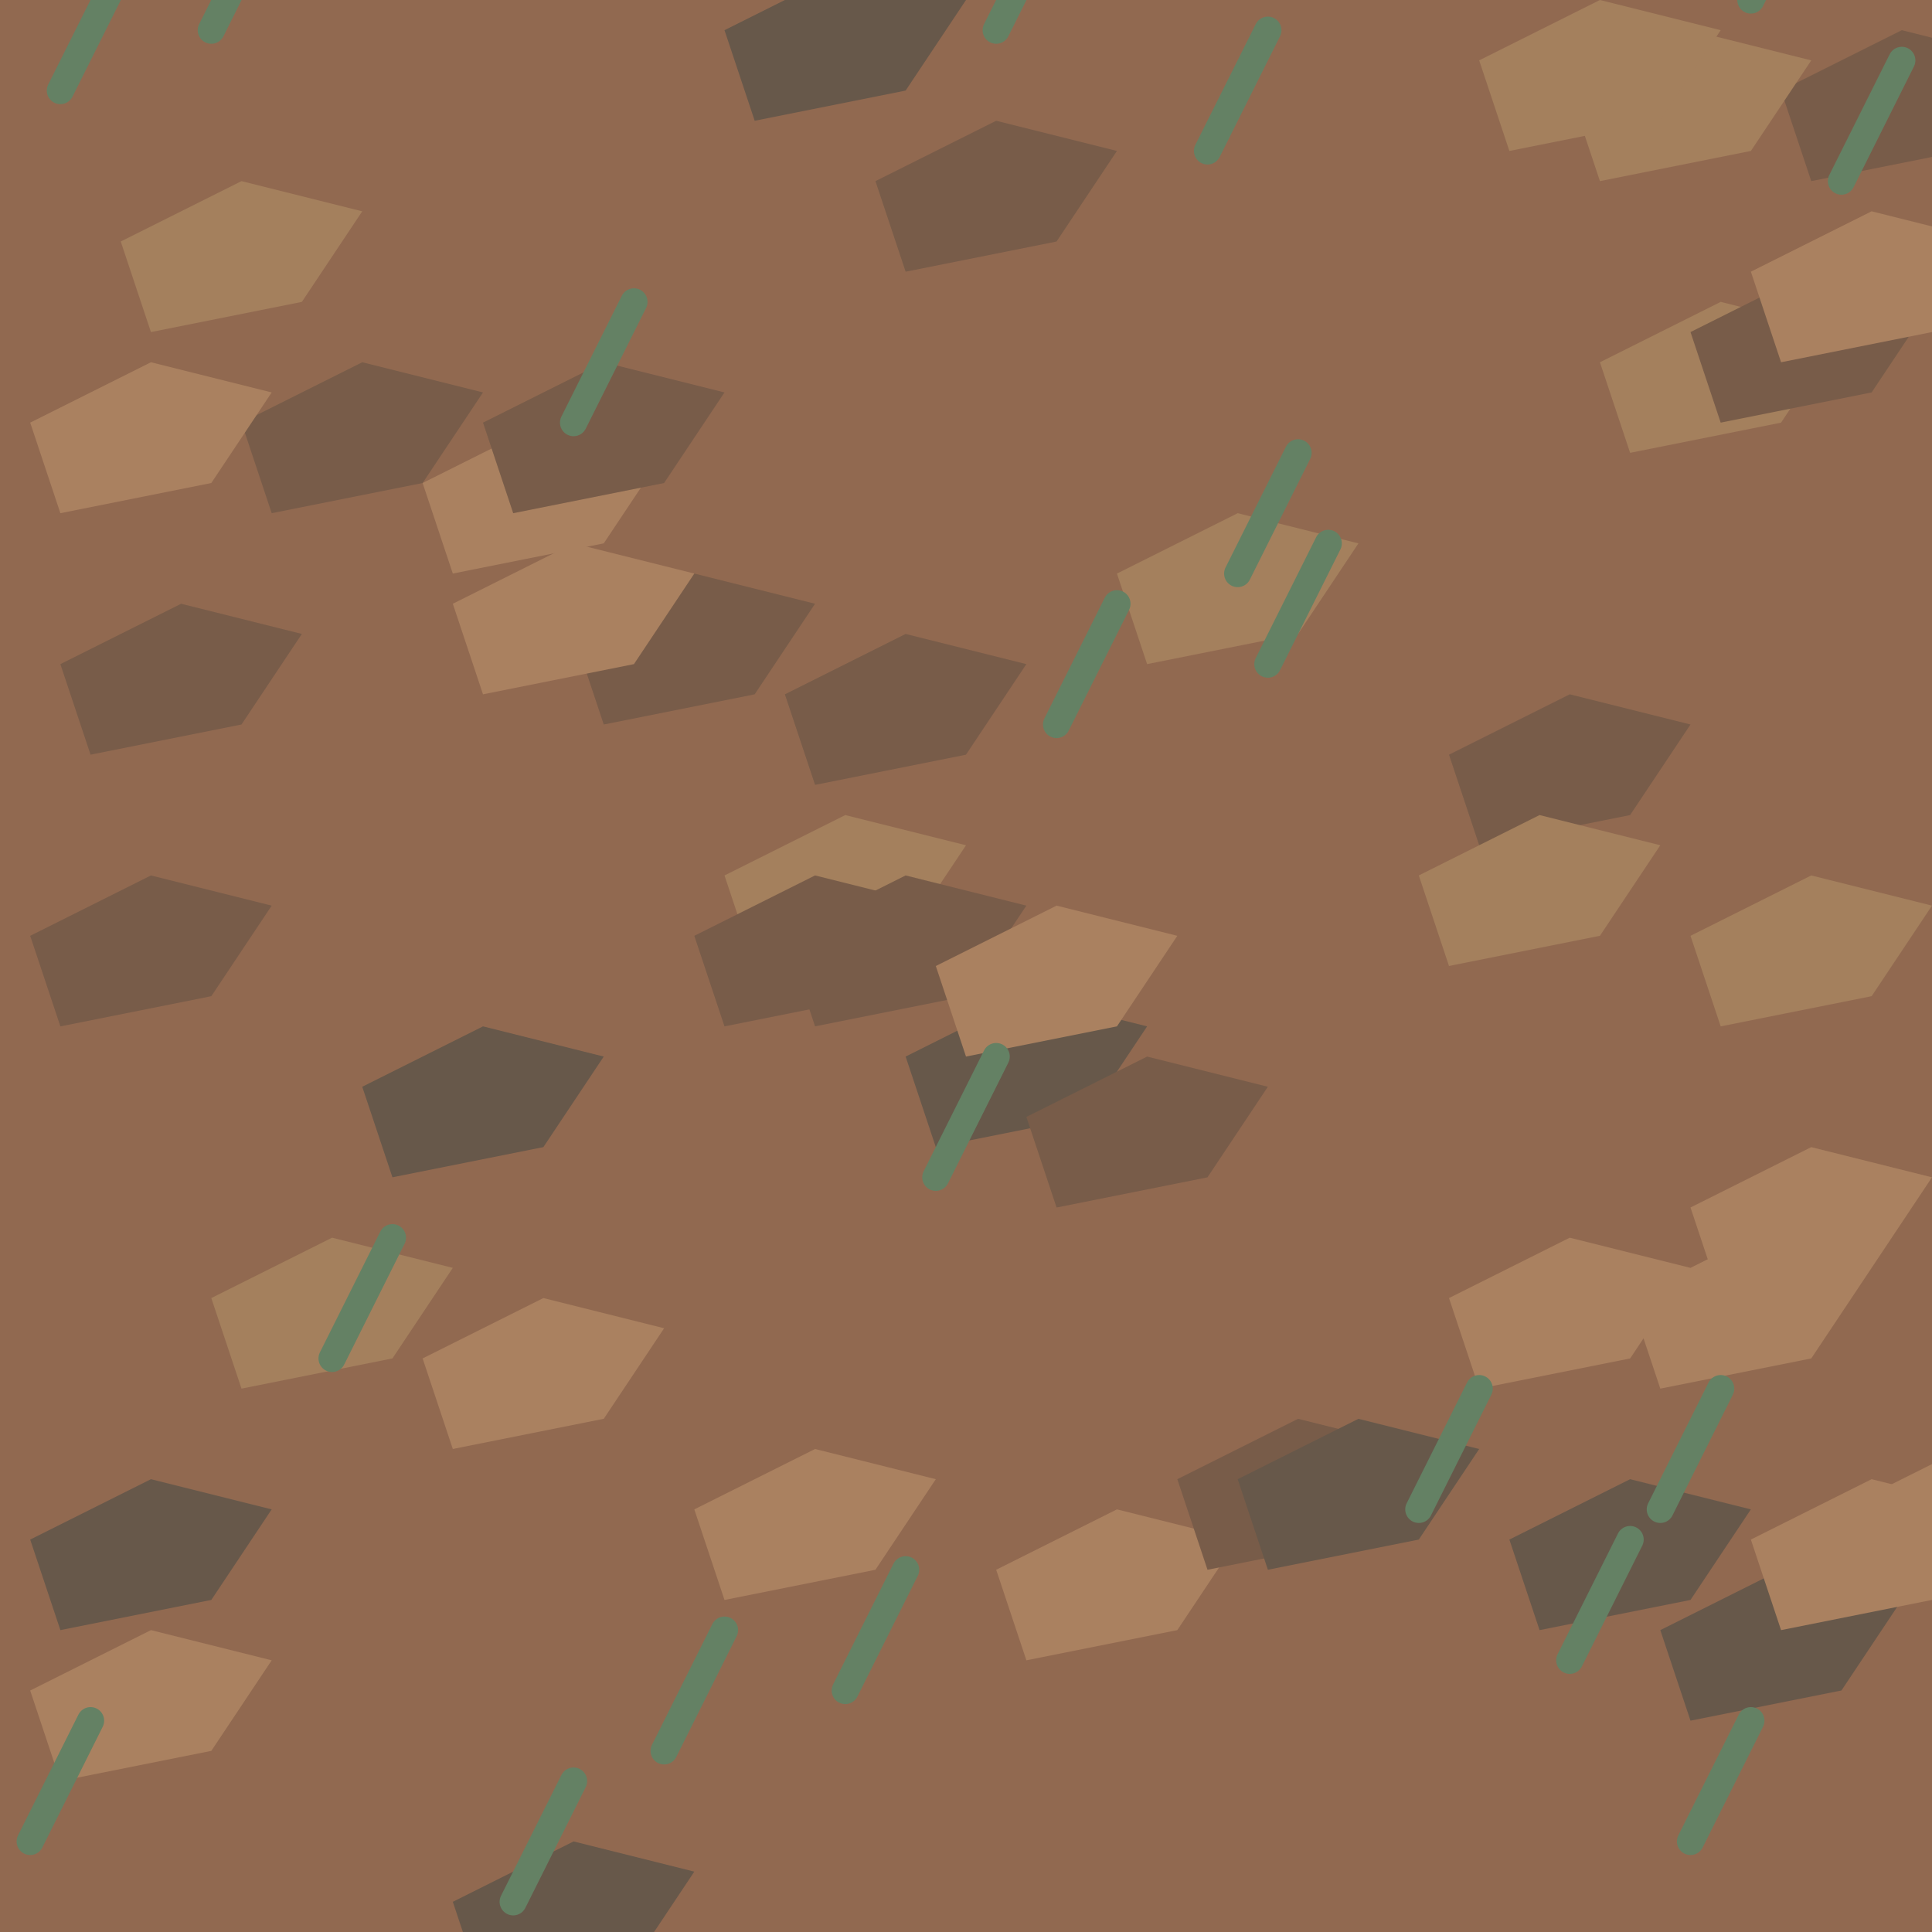
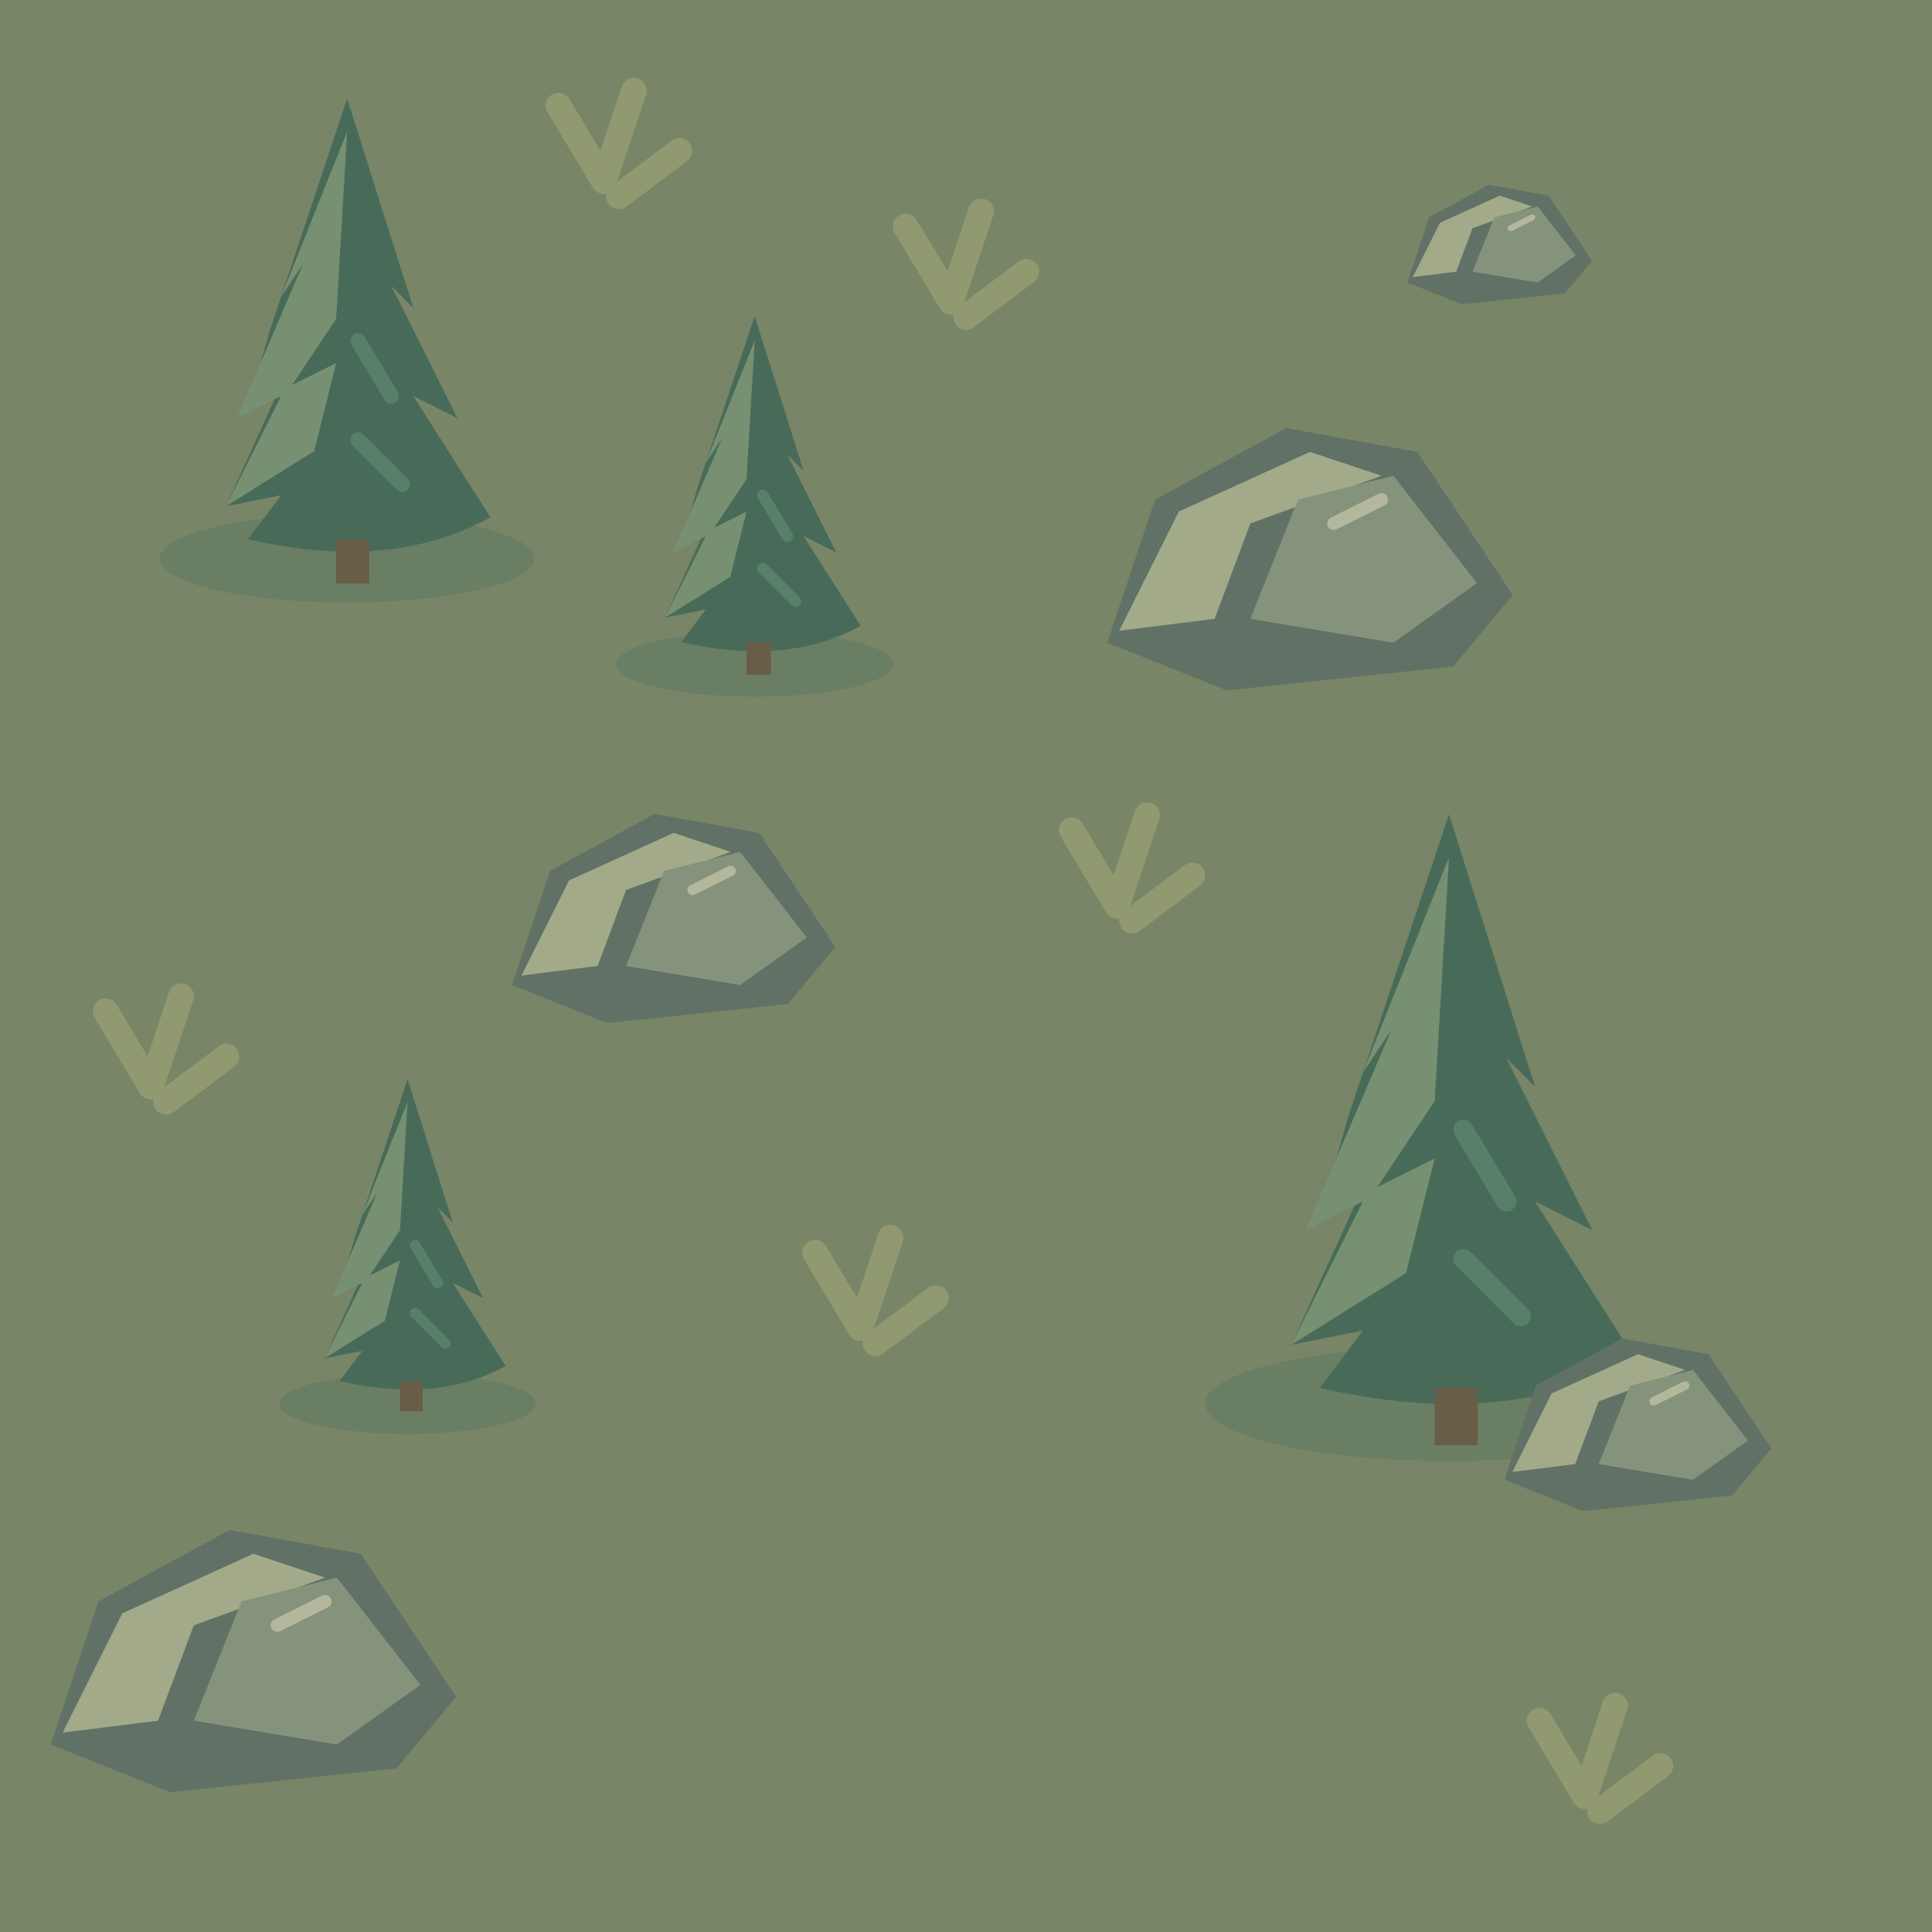
- <svg xmlns="http://www.w3.org/2000/svg" width="64" height="64" viewBox="0 0 64 64">
-   <defs>
-     <linearGradient id="stone" x2=".1" y2="1">
-       <stop stop-color="#fff2cd" />
-       <stop offset="1" stop-color="#bfb88c" />
-     </linearGradient>
-     <linearGradient id="roof" x2=".5" y2="1">
-       <stop stop-color="#db8060" />
-       <stop offset="1" stop-color="#863f3b" />
-     </linearGradient>
-     <linearGradient id="metal" x2=".8" y2="1">
-       <stop stop-color="#f0f8ee" />
-       <stop offset=".45" stop-color="#8ea9a7" />
-       <stop offset="1" stop-color="#425b67" />
-     </linearGradient>
-     <linearGradient id="wood" x2=".2" y2="1">
-       <stop stop-color="#d6a66b" />
-       <stop offset="1" stop-color="#74503b" />
-     </linearGradient>
-     <linearGradient id="gold" x2=".5" y2="1">
-       <stop stop-color="#fff1ac" />
-       <stop offset=".55" stop-color="#d8a548" />
-       <stop offset="1" stop-color="#987339" />
-     </linearGradient>
-     <linearGradient id="grass" x2=".3" y2="1">
-       <stop stop-color="#53876d" />
-       <stop offset="1" stop-color="#356250" />
-     </linearGradient>
-     <linearGradient id="sea" x2=".2" y2="1">
-       <stop stop-color="#3c7180" />
-       <stop offset="1" stop-color="#254556" />
-     </linearGradient>
-   </defs>
-   <rect x="0" y="0" width="64" height="64" rx="0" fill="#916950" />
-   <path d="M53 12l4 -2 4 1 -2 3 -5 1z" fill="#a4805d" />
-   <path d="M33 52l4 -2 4 1 -2 3 -5 1z" fill="#aa8160" />
-   <path d="M29 6l4 -2 4 1 -2 3 -5 1z" fill="#785c49" />
-   <path d="M26 23l4 -2 4 1 -2 3 -5 1z" fill="#785c49" />
-   <path d="M48 43l4 -2 4 1 -2 3 -5 1z" fill="#aa8160" />
-   <path d="M56 11l4 -2 4 1 -2 3 -5 1z" fill="#785c49" />
-   <path d="M15 63l4 -2 4 1 -2 3 -5 1z" fill="#67584a" />
-   <path d="M48 25l4 -2 4 1 -2 3 -5 1z" fill="#785c49" />
-   <path d="M23 50l4 -2 4 1 -2 3 -5 1z" fill="#aa8160" />
-   <path d="M19 21l4 -2 4 1 -2 3 -5 1z" fill="#785c49" />
-   <path d="M2 22l4 -2 4 1 -2 3 -5 1z" fill="#785c49" />
-   <path d="M55 54l4 -2 4 1 -2 3 -5 1z" fill="#67584a" />
-   <path d="M14 45l4 -2 4 1 -2 3 -5 1z" fill="#aa8160" />
-   <path d="M61 50l4 -2 4 1 -2 3 -5 1z" fill="#aa8160" />
-   <path d="M37 19l4 -2 4 1 -2 3 -5 1z" fill="#a4805d" />
-   <path d="M30 35l4 -2 4 1 -2 3 -5 1z" fill="#67584a" />
-   <path d="M58 51l4 -2 4 1 -2 3 -5 1z" fill="#aa8160" />
-   <path d="M47 29l4 -2 4 1 -2 3 -5 1z" fill="#a4805d" />
-   <path d="M56 40l4 -2 4 1 -2 3 -5 1z" fill="#aa8160" />
-   <path d="M39 49l4 -2 4 1 -2 3 -5 1z" fill="#785c49" />
-   <path d="M24 29l4 -2 4 1 -2 3 -5 1z" fill="#a4805d" />
-   <path d="M8 14l4 -2 4 1 -2 3 -5 1z" fill="#785c49" />
-   <path d="M15 20l4 -2 4 1 -2 3 -5 1z" fill="#aa8160" />
-   <path d="M56 31l4 -2 4 1 -2 3 -5 1z" fill="#a4805d" />
-   <path d="M26 31l4 -2 4 1 -2 3 -5 1z" fill="#785c49" />
-   <path d="M14 16l4 -2 4 1 -2 3 -5 1z" fill="#aa8160" />
-   <path d="M59 3l4 -2 4 1 -2 3 -5 1z" fill="#785c49" />
-   <path d="M1 51l4 -2 4 1 -2 3 -5 1z" fill="#67584a" />
-   <path d="M34 37l4 -2 4 1 -2 3 -5 1z" fill="#785c49" />
-   <path d="M24 1l4 -2 4 1 -2 3 -5 1z" fill="#67584a" />
-   <path d="M54 43l4 -2 4 1 -2 3 -5 1z" fill="#aa8160" />
-   <path d="M1 31l4 -2 4 1 -2 3 -5 1z" fill="#785c49" />
-   <path d="M7 43l4 -2 4 1 -2 3 -5 1z" fill="#a4805d" />
-   <path d="M52 3l4 -2 4 1 -2 3 -5 1z" fill="#a4805d" />
-   <path d="M50 51l4 -2 4 1 -2 3 -5 1z" fill="#67584a" />
-   <path d="M49 2l4 -2 4 1 -2 3 -5 1z" fill="#a4805d" />
-   <path d="M12 36l4 -2 4 1 -2 3 -5 1z" fill="#67584a" />
-   <path d="M41 49l4 -2 4 1 -2 3 -5 1z" fill="#67584a" />
-   <path d="M31 32l4 -2 4 1 -2 3 -5 1z" fill="#aa8160" />
-   <path d="M23 31l4 -2 4 1 -2 3 -5 1z" fill="#785c49" />
-   <path d="M4 8l4 -2 4 1 -2 3 -5 1z" fill="#a4805d" />
-   <path d="M1 56l4 -2 4 1 -2 3 -5 1z" fill="#aa8160" />
-   <path d="M1 14l4 -2 4 1 -2 3 -5 1z" fill="#aa8160" />
-   <path d="M58 9l4 -2 4 1 -2 3 -5 1z" fill="#aa8160" />
-   <path d="M16 14l4 -2 4 1 -2 3 -5 1z" fill="#785c49" />
-   <path d="M61 6l2 -4" fill="none" stroke="#648164" stroke-width="0.9" stroke-linecap="round" stroke-linejoin="round" />
-   <path d="M42 22l2 -4" fill="none" stroke="#648164" stroke-width="0.9" stroke-linecap="round" stroke-linejoin="round" />
-   <path d="M33 1l2 -4" fill="none" stroke="#648164" stroke-width="0.9" stroke-linecap="round" stroke-linejoin="round" />
-   <path d="M35 24l2 -4" fill="none" stroke="#648164" stroke-width="0.9" stroke-linecap="round" stroke-linejoin="round" />
-   <path d="M55 50l2 -4" fill="none" stroke="#648164" stroke-width="0.9" stroke-linecap="round" stroke-linejoin="round" />
-   <path d="M52 55l2 -4" fill="none" stroke="#648164" stroke-width="0.9" stroke-linecap="round" stroke-linejoin="round" />
-   <path d="M47 50l2 -4" fill="none" stroke="#648164" stroke-width="0.9" stroke-linecap="round" stroke-linejoin="round" />
-   <path d="M7 1l2 -4" fill="none" stroke="#648164" stroke-width="0.9" stroke-linecap="round" stroke-linejoin="round" />
-   <path d="M17 63l2 -4" fill="none" stroke="#648164" stroke-width="0.9" stroke-linecap="round" stroke-linejoin="round" />
-   <path d="M1 61l2 -4" fill="none" stroke="#648164" stroke-width="0.9" stroke-linecap="round" stroke-linejoin="round" />
-   <path d="M31 39l2 -4" fill="none" stroke="#648164" stroke-width="0.9" stroke-linecap="round" stroke-linejoin="round" />
-   <path d="M56 61l2 -4" fill="none" stroke="#648164" stroke-width="0.9" stroke-linecap="round" stroke-linejoin="round" />
-   <path d="M41 19l2 -4" fill="none" stroke="#648164" stroke-width="0.9" stroke-linecap="round" stroke-linejoin="round" />
-   <path d="M2 3l2 -4" fill="none" stroke="#648164" stroke-width="0.9" stroke-linecap="round" stroke-linejoin="round" />
-   <path d="M40 5l2 -4" fill="none" stroke="#648164" stroke-width="0.9" stroke-linecap="round" stroke-linejoin="round" />
-   <path d="M19 14l2 -4" fill="none" stroke="#648164" stroke-width="0.9" stroke-linecap="round" stroke-linejoin="round" />
-   <path d="M58 0l2 -4" fill="none" stroke="#648164" stroke-width="0.9" stroke-linecap="round" stroke-linejoin="round" />
-   <path d="M11 45l2 -4" fill="none" stroke="#648164" stroke-width="0.9" stroke-linecap="round" stroke-linejoin="round" />
-   <path d="M22 58l2 -4" fill="none" stroke="#648164" stroke-width="0.9" stroke-linecap="round" stroke-linejoin="round" />
-   <path d="M28 56l2 -4" fill="none" stroke="#648164" stroke-width="0.9" stroke-linecap="round" stroke-linejoin="round" />
+ <svg xmlns="http://www.w3.org/2000/svg" width="256" height="256" viewBox="0 0 128 128">
+   <path d="M0 0H128V128H0Z" fill="#788567" />
+   <ellipse cx="23" cy="37" rx="12.41" ry="2.92" fill="#6a7e63" opacity="1" />
+   <g transform="translate(23 35) scale(0.73)">
+     <path d="M-7 -18L0 -39 6 -20 4 -22 10 -10 6 -12 13 -1Q4 4 -9 1l3 -4 -5 1 5 -11 -3 2Z" fill="#486b59" />
+     <path d="M0 -36l-1 17 -4 6 4 -2 -2 8 -8 5 5 -10 -4 2 6 -14 -2 3Z" fill="#779071" />
+     <path d="M1 -17l3 5m-3 4 4 4" fill="none" stroke="#57806a" stroke-width="1.4" stroke-linejoin="round" stroke-linecap="round" />
+     <path d="M-1 1H2V5H-1z" fill="#685d47" />
+   </g>
+   <ellipse cx="50" cy="44" rx="9.18" ry="2.16" fill="#6a7e63" opacity="1" />
+   <g transform="translate(50 42) scale(0.54)">
+     <path d="M-7 -18L0 -39 6 -20 4 -22 10 -10 6 -12 13 -1Q4 4 -9 1l3 -4 -5 1 5 -11 -3 2Z" fill="#486b59" />
+     <path d="M0 -36l-1 17 -4 6 4 -2 -2 8 -8 5 5 -10 -4 2 6 -14 -2 3Z" fill="#779071" />
+     <path d="M1 -17l3 5m-3 4 4 4" fill="none" stroke="#57806a" stroke-width="1.4" stroke-linejoin="round" stroke-linecap="round" />
+     <path d="M-1 1H2V5H-1z" fill="#685d47" />
+   </g>
+   <ellipse cx="96" cy="93" rx="16.15" ry="3.8" fill="#6a7e63" opacity="1" />
+   <g transform="translate(96 91) scale(0.95)">
+     <path d="M-7 -18L0 -39 6 -20 4 -22 10 -10 6 -12 13 -1Q4 4 -9 1l3 -4 -5 1 5 -11 -3 2Z" fill="#486b59" />
+     <path d="M0 -36l-1 17 -4 6 4 -2 -2 8 -8 5 5 -10 -4 2 6 -14 -2 3Z" fill="#779071" />
+     <path d="M1 -17l3 5m-3 4 4 4" fill="none" stroke="#57806a" stroke-width="1.4" stroke-linejoin="round" stroke-linecap="round" />
+     <path d="M-1 1H2V5H-1z" fill="#685d47" />
+   </g>
+   <ellipse cx="27" cy="93" rx="8.5" ry="2.0" fill="#6a7e63" opacity="1" />
+   <g transform="translate(27 91) scale(0.5)">
+     <path d="M-7 -18L0 -39 6 -20 4 -22 10 -10 6 -12 13 -1Q4 4 -9 1l3 -4 -5 1 5 -11 -3 2Z" fill="#486b59" />
+     <path d="M0 -36l-1 17 -4 6 4 -2 -2 8 -8 5 5 -10 -4 2 6 -14 -2 3Z" fill="#779071" />
+     <path d="M1 -17l3 5m-3 4 4 4" fill="none" stroke="#57806a" stroke-width="1.4" stroke-linejoin="round" stroke-linecap="round" />
+     <path d="M-1 1H2V5H-1z" fill="#685d47" />
+   </g>
+   <g transform="translate(86 41) scale(0.79)">
+     <path d="M-16 2l4 -12 11 -6 11 2 8 12 -5 6 -19 2Z" fill="#617165" />
+     <path d="M-15 1l5 -10 11 -5 6 2 -11 4 -3 8Z" fill="#a2aa8a" />
+     <path d="M-4 0l4 -10 8 -2 7 9 -7 5Z" fill="#85937d" />
+     <path d="M3 -8l4 -2" fill="none" stroke="#b3b89c" stroke-width="1.1" stroke-linejoin="round" stroke-linecap="round" />
+   </g>
+   <g transform="translate(44 64) scale(0.63)">
+     <path d="M-16 2l4 -12 11 -6 11 2 8 12 -5 6 -19 2Z" fill="#617165" />
+     <path d="M-15 1l5 -10 11 -5 6 2 -11 4 -3 8Z" fill="#a2aa8a" />
+     <path d="M-4 0l4 -10 8 -2 7 9 -7 5Z" fill="#85937d" />
+     <path d="M3 -8l4 -2" fill="none" stroke="#b3b89c" stroke-width="1.1" stroke-linejoin="round" stroke-linecap="round" />
+   </g>
+   <g transform="translate(108 97) scale(0.52)">
+     <path d="M-16 2l4 -12 11 -6 11 2 8 12 -5 6 -19 2Z" fill="#617165" />
+     <path d="M-15 1l5 -10 11 -5 6 2 -11 4 -3 8Z" fill="#a2aa8a" />
+     <path d="M-4 0l4 -10 8 -2 7 9 -7 5Z" fill="#85937d" />
+     <path d="M3 -8l4 -2" fill="none" stroke="#b3b89c" stroke-width="1.1" stroke-linejoin="round" stroke-linecap="round" />
+   </g>
+   <g transform="translate(16 114) scale(0.79)">
+     <path d="M-16 2l4 -12 11 -6 11 2 8 12 -5 6 -19 2Z" fill="#617165" />
+     <path d="M-15 1l5 -10 11 -5 6 2 -11 4 -3 8Z" fill="#a2aa8a" />
+     <path d="M-4 0l4 -10 8 -2 7 9 -7 5Z" fill="#85937d" />
+     <path d="M3 -8l4 -2" fill="none" stroke="#b3b89c" stroke-width="1.1" stroke-linejoin="round" stroke-linecap="round" />
+   </g>
+   <g transform="translate(99 18) scale(0.36)">
+     <path d="M-16 2l4 -12 11 -6 11 2 8 12 -5 6 -19 2Z" fill="#617165" />
+     <path d="M-15 1l5 -10 11 -5 6 2 -11 4 -3 8Z" fill="#a2aa8a" />
+     <path d="M-4 0l4 -10 8 -2 7 9 -7 5Z" fill="#85937d" />
+     <path d="M3 -8l4 -2" fill="none" stroke="#b3b89c" stroke-width="1.1" stroke-linejoin="round" stroke-linecap="round" />
+   </g>
+   <path d="M57 88l-3 -5m3 5 2 -6m-1 7 4 -3" fill="none" stroke="#90996f" stroke-width="1.7" stroke-linejoin="round" stroke-linecap="round" />
+   <path d="M105 119l-3 -5m3 5 2 -6m-1 7 4 -3" fill="none" stroke="#90996f" stroke-width="1.7" stroke-linejoin="round" stroke-linecap="round" />
+   <path d="M63 20l-3 -5m3 5 2 -6m-1 7 4 -3" fill="none" stroke="#90996f" stroke-width="1.7" stroke-linejoin="round" stroke-linecap="round" />
+   <path d="M10 72l-3 -5m3 5 2 -6m-1 7 4 -3" fill="none" stroke="#90996f" stroke-width="1.7" stroke-linejoin="round" stroke-linecap="round" />
+   <path d="M74 60l-3 -5m3 5 2 -6m-1 7 4 -3" fill="none" stroke="#90996f" stroke-width="1.7" stroke-linejoin="round" stroke-linecap="round" />
+   <path d="M40 12l-3 -5m3 5 2 -6m-1 7 4 -3" fill="none" stroke="#90996f" stroke-width="1.7" stroke-linejoin="round" stroke-linecap="round" />
</svg>
